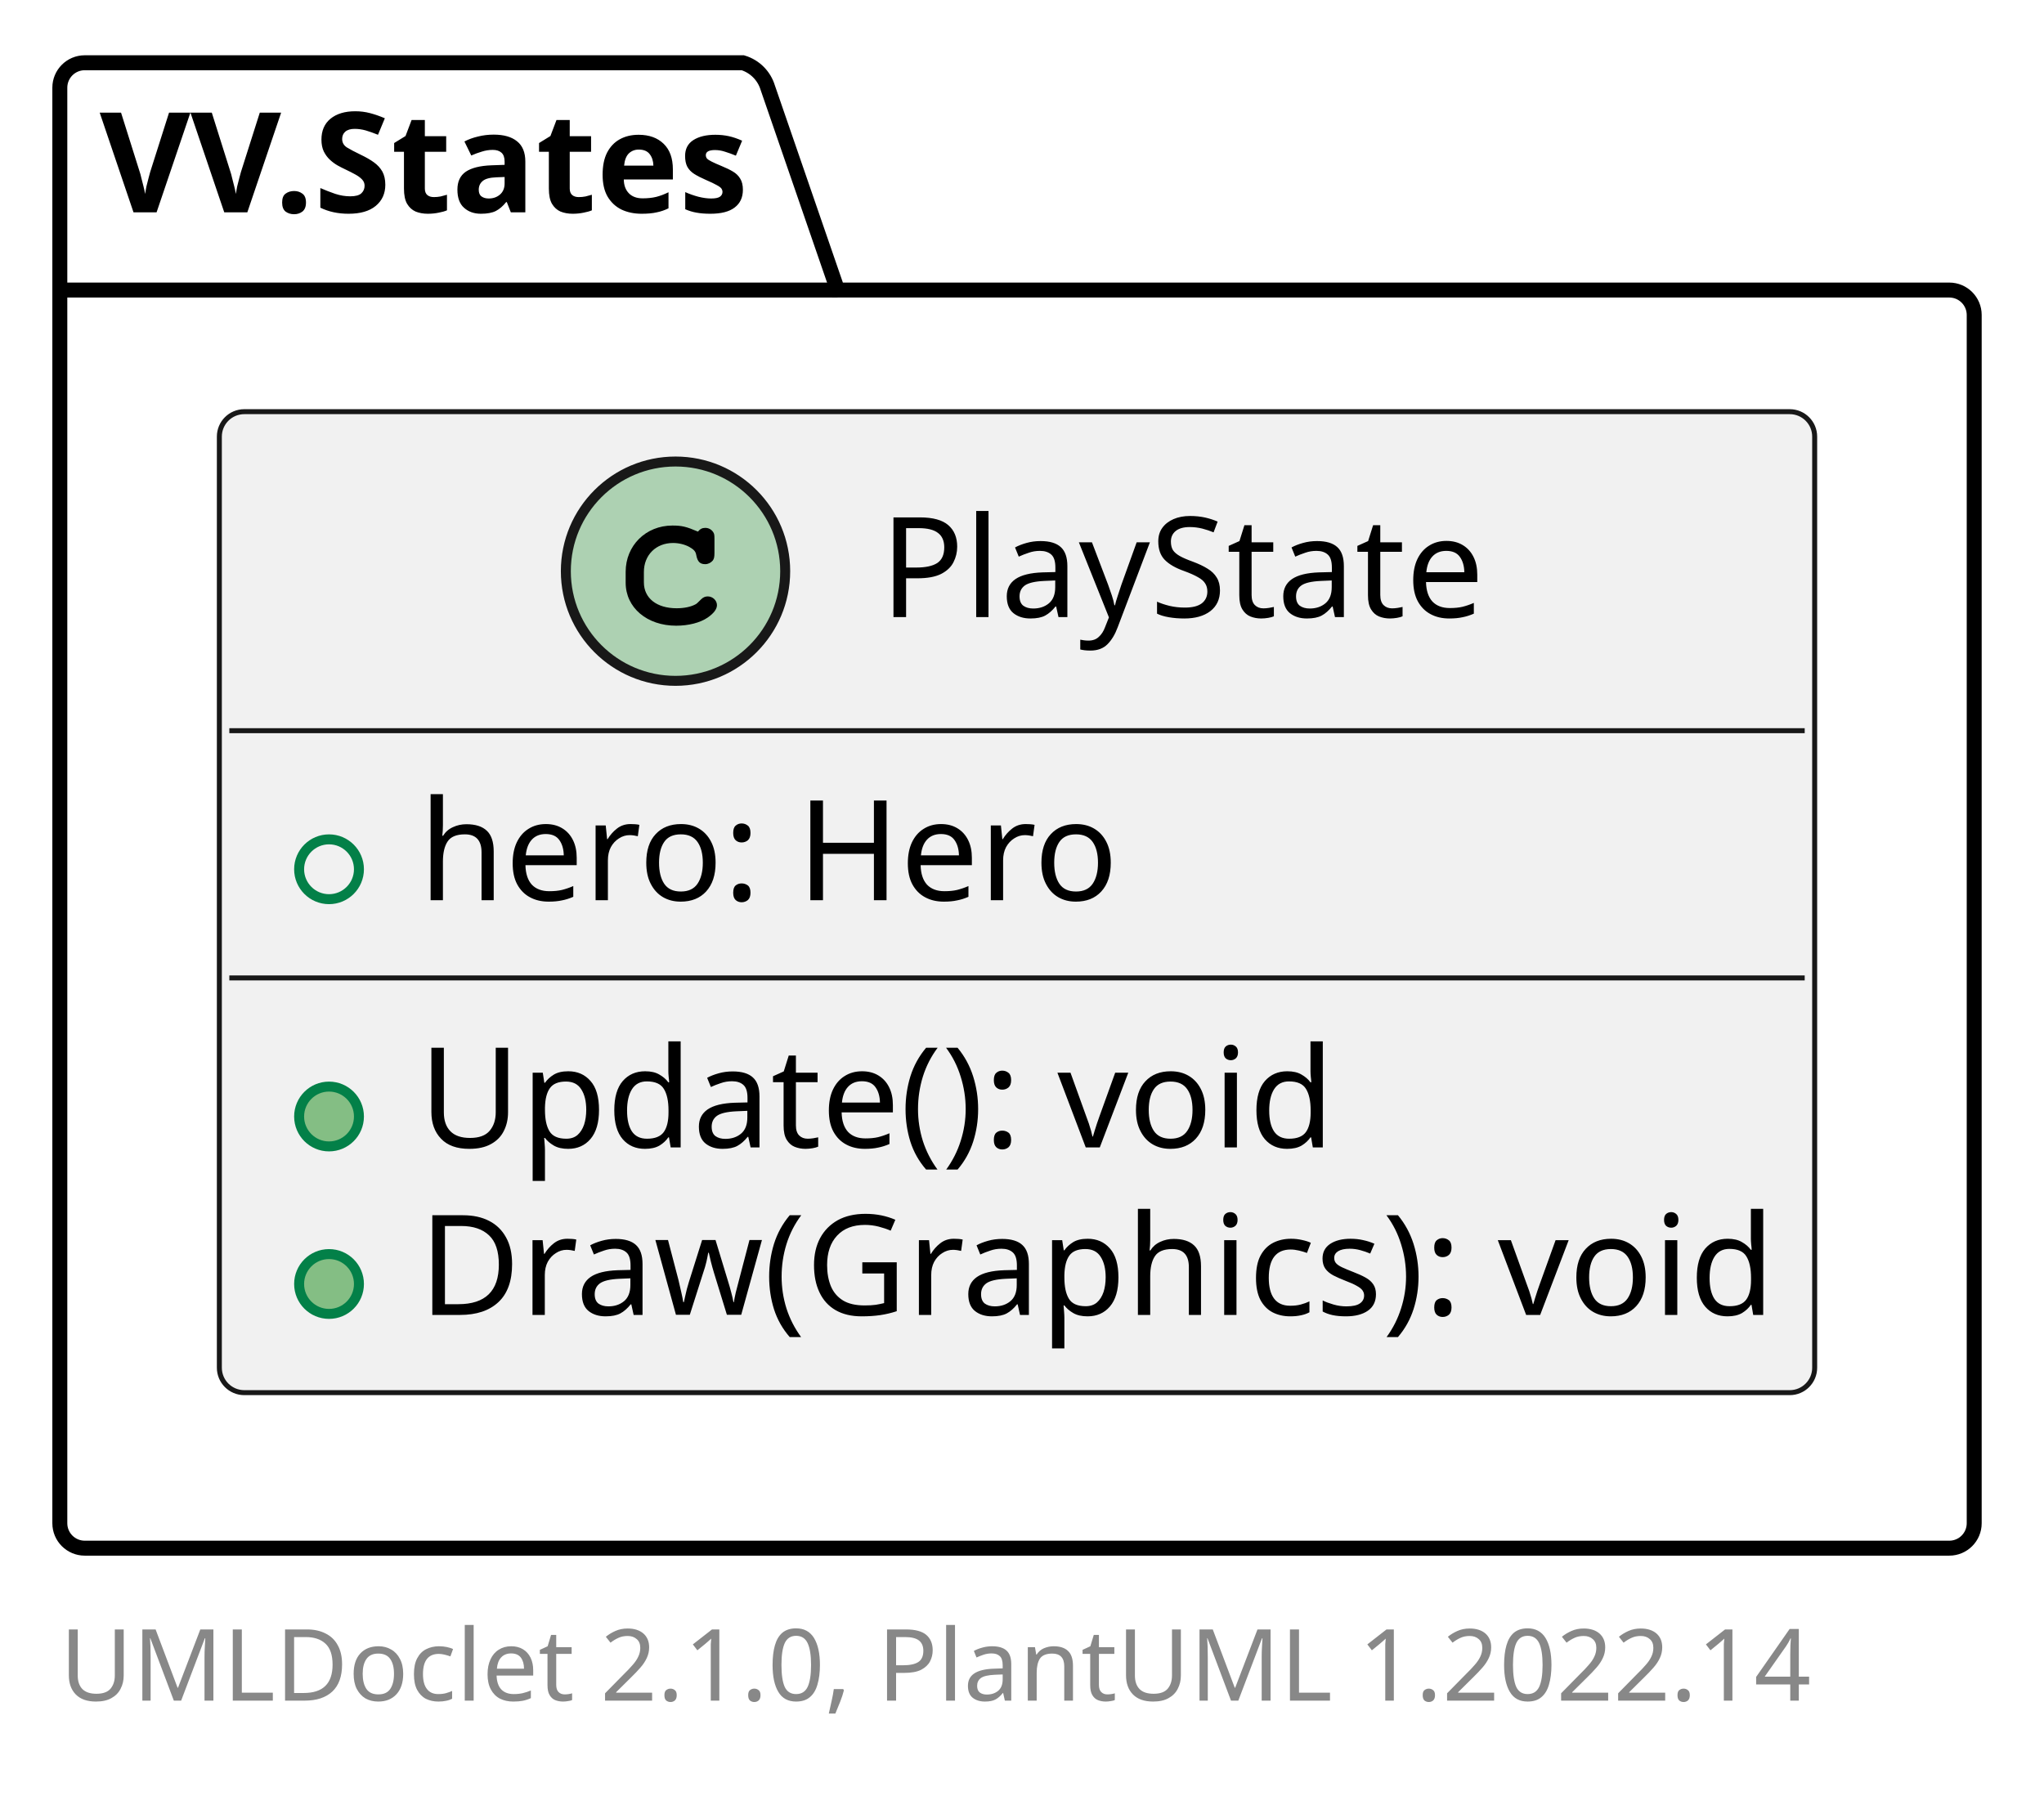
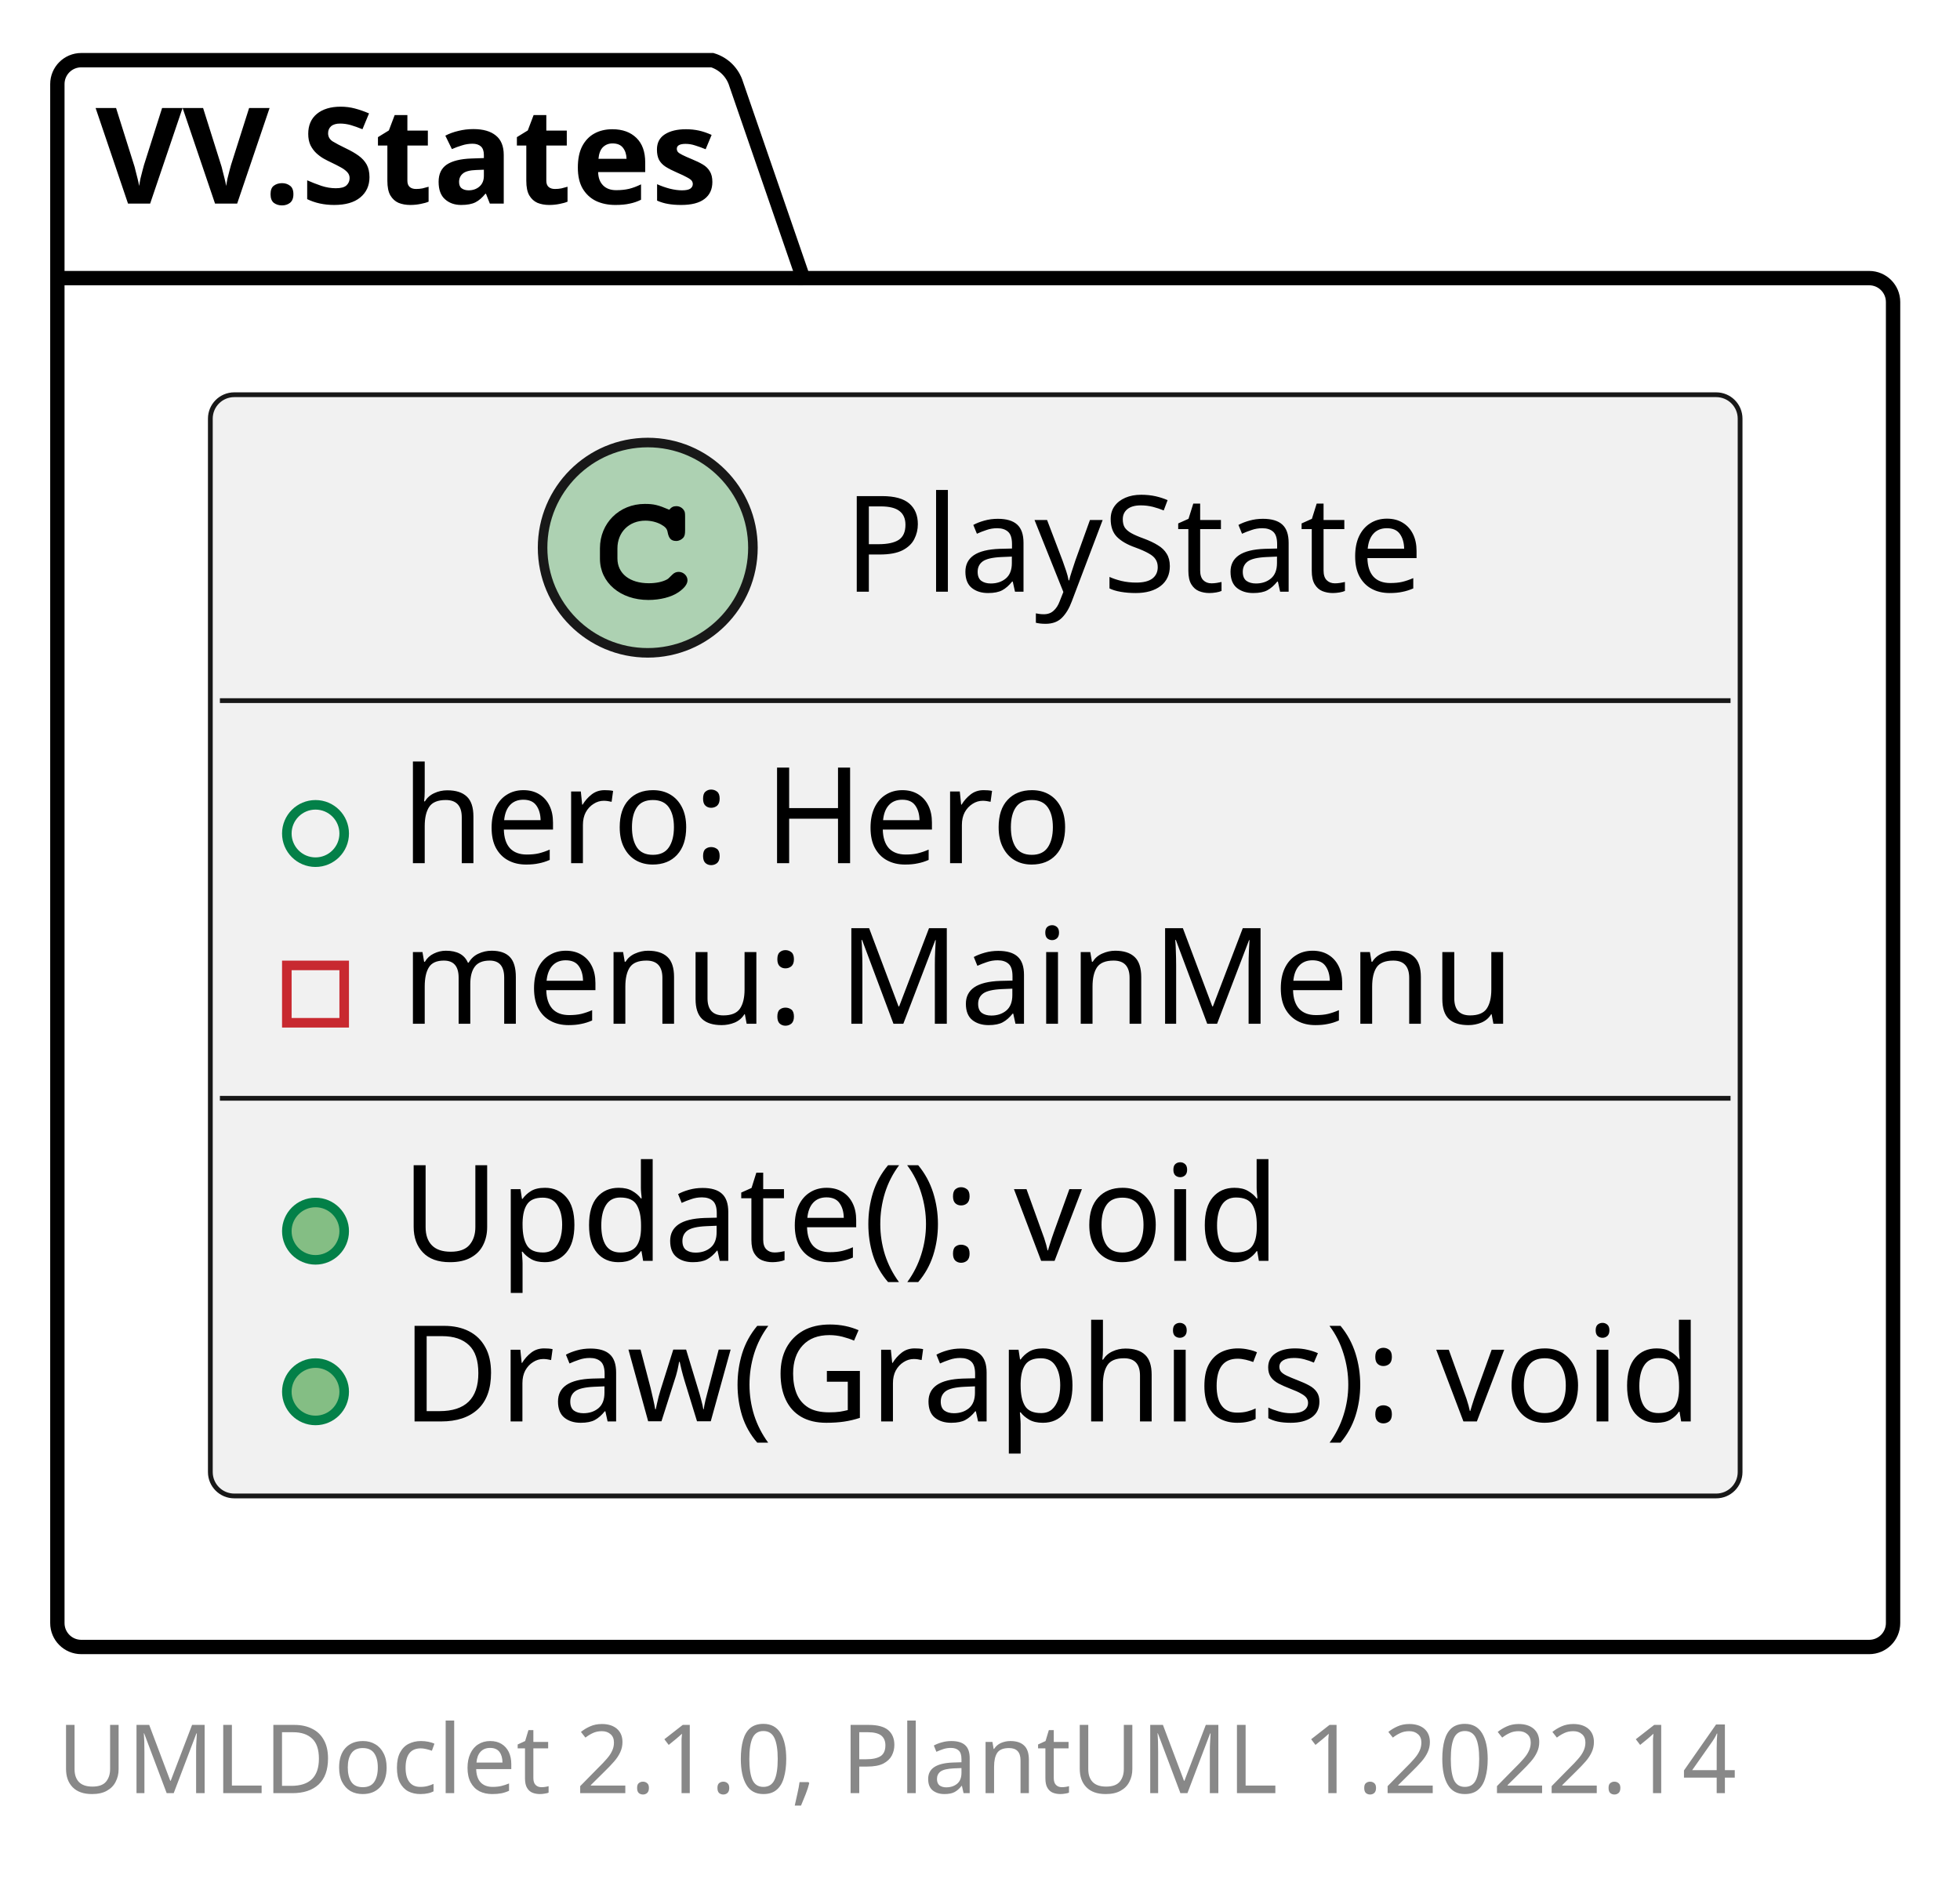
- <svg xmlns="http://www.w3.org/2000/svg" xmlns:xlink="http://www.w3.org/1999/xlink" contentStyleType="text/css" height="181px" preserveAspectRatio="none" style="width:205px;height:181px;background:#FFFFFF;" version="1.1" viewBox="0 0 205 181" width="205px" zoomAndPan="magnify">
+ <svg xmlns="http://www.w3.org/2000/svg" xmlns:xlink="http://www.w3.org/1999/xlink" contentStyleType="text/css" height="198px" preserveAspectRatio="none" style="width:205px;height:198px;background:#FFFFFF;" version="1.1" viewBox="0 0 205 198" width="205px" zoomAndPan="magnify">
  <defs />
  <g>
    <g id="cluster_VV.States">
-       <path d="M8.5,6.294 L74.5,6.294 A3.75,3.75 0 0 1 77,8.794 L84,29.094 L195.5,29.094 A2.5,2.5 0 0 1 198,31.594 L198,152.794 A2.5,2.5 0 0 1 195.5,155.294 L8.5,155.294 A2.5,2.5 0 0 1 6,152.794 L6,8.794 A2.5,2.5 0 0 1 8.5,6.294 " fill="none" style="stroke:#000000;stroke-width:1.5;" />
+       <path d="M8.5,6.294 L74.5,6.294 A3.75,3.75 0 0 1 77,8.794 L84,29.094 L195.5,29.094 A2.5,2.5 0 0 1 198,31.594 L198,169.794 A2.5,2.5 0 0 1 195.5,172.294 L8.5,172.294 A2.5,2.5 0 0 1 6,169.794 L6,8.794 A2.5,2.5 0 0 1 8.5,6.294 " fill="none" style="stroke:#000000;stroke-width:1.5;" />
      <line style="stroke:#000000;stroke-width:1.5;" x1="6" x2="84" y1="29.094" y2="29.094" />
      <text fill="#000000" font-family="sans-serif" font-size="14" font-weight="bold" lengthAdjust="spacing" textLength="65" x="10" y="21.3">VV.States</text>
    </g>
    <a href="PlayState.html" target="_top" title="PlayState.html" xlink:actuate="onRequest" xlink:href="PlayState.html" xlink:show="new" xlink:title="PlayState.html" xlink:type="simple">
      <g id="elem_VV.States.PlayState">
-         <rect codeLine="3" fill="#F1F1F1" height="98.4" id="VV.States.PlayState" rx="2.5" ry="2.5" style="stroke:#181818;stroke-width:0.5;" width="160" x="22" y="41.294" />
+         <rect codeLine="3" fill="#F1F1F1" height="115.2" id="VV.States.PlayState" rx="2.5" ry="2.5" style="stroke:#181818;stroke-width:0.5;" width="160" x="22" y="41.294" />
        <ellipse cx="67.75" cy="57.294" fill="#ADD1B2" rx="11" ry="11" style="stroke:#181818;stroke-width:1.0;" />
        <path d="M62.75,58.45 C62.75,60.95 64.891,62.763 67.812,62.763 C69.047,62.763 70.219,62.466 70.969,61.95 C71.578,61.528 71.906,61.106 71.906,60.7 C71.906,60.231 71.484,59.825 70.984,59.825 C70.75,59.825 70.531,59.903 70.328,60.106 C69.891,60.544 69.891,60.544 69.719,60.638 C69.266,60.872 68.625,61.013 67.859,61.013 C65.859,61.013 64.578,59.997 64.578,58.419 L64.578,57.372 C64.578,55.669 65.797,54.466 67.5,54.466 C68.078,54.466 68.656,54.606 69.125,54.856 C69.594,55.122 69.766,55.31 69.828,55.669 C69.953,56.341 70.203,56.591 70.734,56.591 C71.016,56.591 71.297,56.45 71.484,56.231 C71.609,56.06 71.656,55.888 71.656,55.45 L71.656,54.091 C71.656,53.669 71.641,53.528 71.516,53.356 C71.344,53.106 71.062,52.95 70.734,52.95 C70.422,52.95 70.219,53.06 70,53.325 C68.828,52.825 68.391,52.716 67.438,52.716 C64.766,52.716 62.75,54.731 62.75,57.356 L62.75,58.45 Z " fill="#000000" />
        <text fill="#000000" font-family="sans-serif" font-size="14" lengthAdjust="spacing" textLength="60" x="88.25" y="61.9">PlayState</text>
        <line style="stroke:#181818;stroke-width:0.5;" x1="23" x2="181" y1="73.294" y2="73.294" />
        <ellipse cx="33" cy="87.194" fill="none" rx="3" ry="3" style="stroke:#038048;stroke-width:1.0;" />
        <text fill="#000000" font-family="sans-serif" font-size="14" lengthAdjust="spacing" textLength="68" x="42" y="90.3">hero: Hero</text>
-         <line style="stroke:#181818;stroke-width:0.5;" x1="23" x2="181" y1="98.094" y2="98.094" />
-         <ellipse cx="33" cy="111.994" fill="#84BE84" rx="3" ry="3" style="stroke:#038048;stroke-width:1.0;" />
-         <text fill="#000000" font-family="sans-serif" font-size="14" lengthAdjust="spacing" textLength="90" x="42" y="115.1">Update(): void</text>
+         <rect fill="none" height="6" style="stroke:#C82930;stroke-width:1.0;" width="6" x="30" y="100.994" />
+         <text fill="#000000" font-family="sans-serif" font-size="14" lengthAdjust="spacing" textLength="111" x="42" y="107.1">menu: MainMenu</text>
+         <line style="stroke:#181818;stroke-width:0.5;" x1="23" x2="181" y1="114.894" y2="114.894" />
        <ellipse cx="33" cy="128.794" fill="#84BE84" rx="3" ry="3" style="stroke:#038048;stroke-width:1.0;" />
-         <text fill="#000000" font-family="sans-serif" font-size="14" lengthAdjust="spacing" textLength="134" x="42" y="131.9">Draw(Graphics): void</text>
+         <text fill="#000000" font-family="sans-serif" font-size="14" lengthAdjust="spacing" textLength="90" x="42" y="131.9">Update(): void</text>
+         <ellipse cx="33" cy="145.594" fill="#84BE84" rx="3" ry="3" style="stroke:#038048;stroke-width:1.0;" />
+         <text fill="#000000" font-family="sans-serif" font-size="14" lengthAdjust="spacing" textLength="134" x="42" y="148.7">Draw(Graphics): void</text>
      </g>
    </a>
-     <text fill="#888888" font-family="sans-serif" font-size="10" lengthAdjust="spacing" textLength="179" x="6" y="170.584">UMLDoclet 2.1.0, PlantUML 1.2022.14</text>
+     <text fill="#888888" font-family="sans-serif" font-size="10" lengthAdjust="spacing" textLength="179" x="6" y="187.584">UMLDoclet 2.1.0, PlantUML 1.2022.14</text>
  </g>
</svg>
